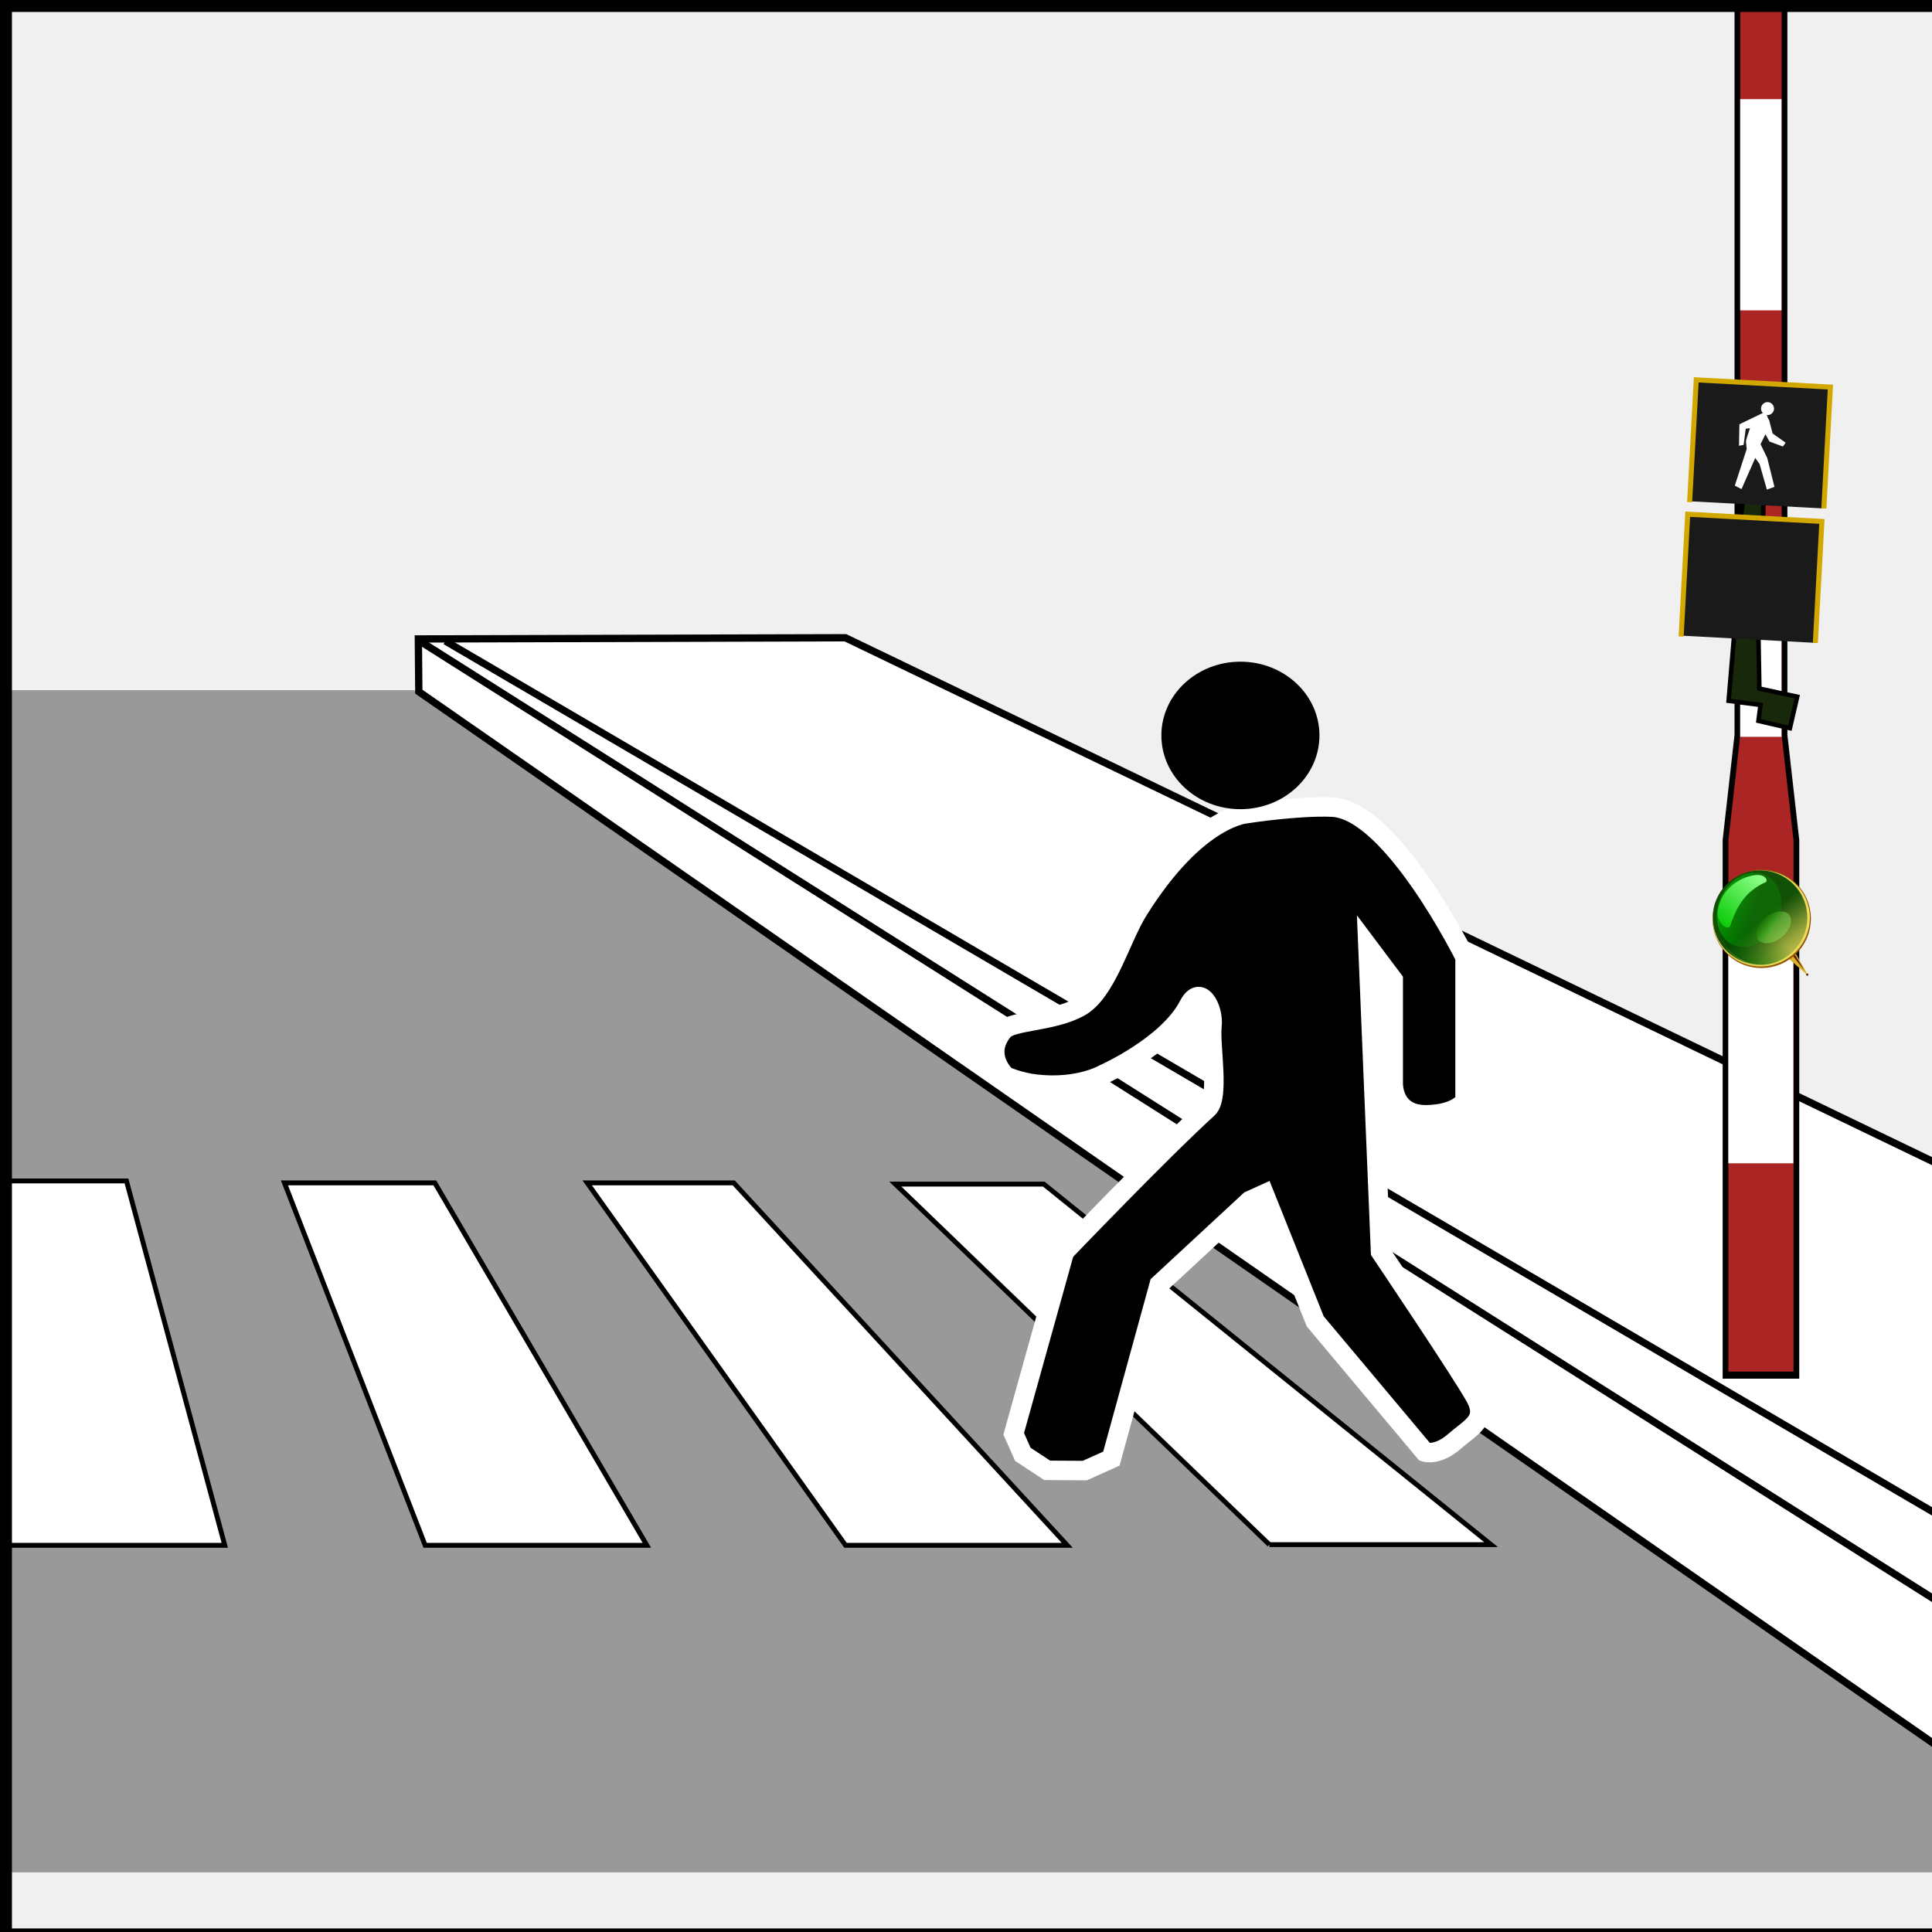
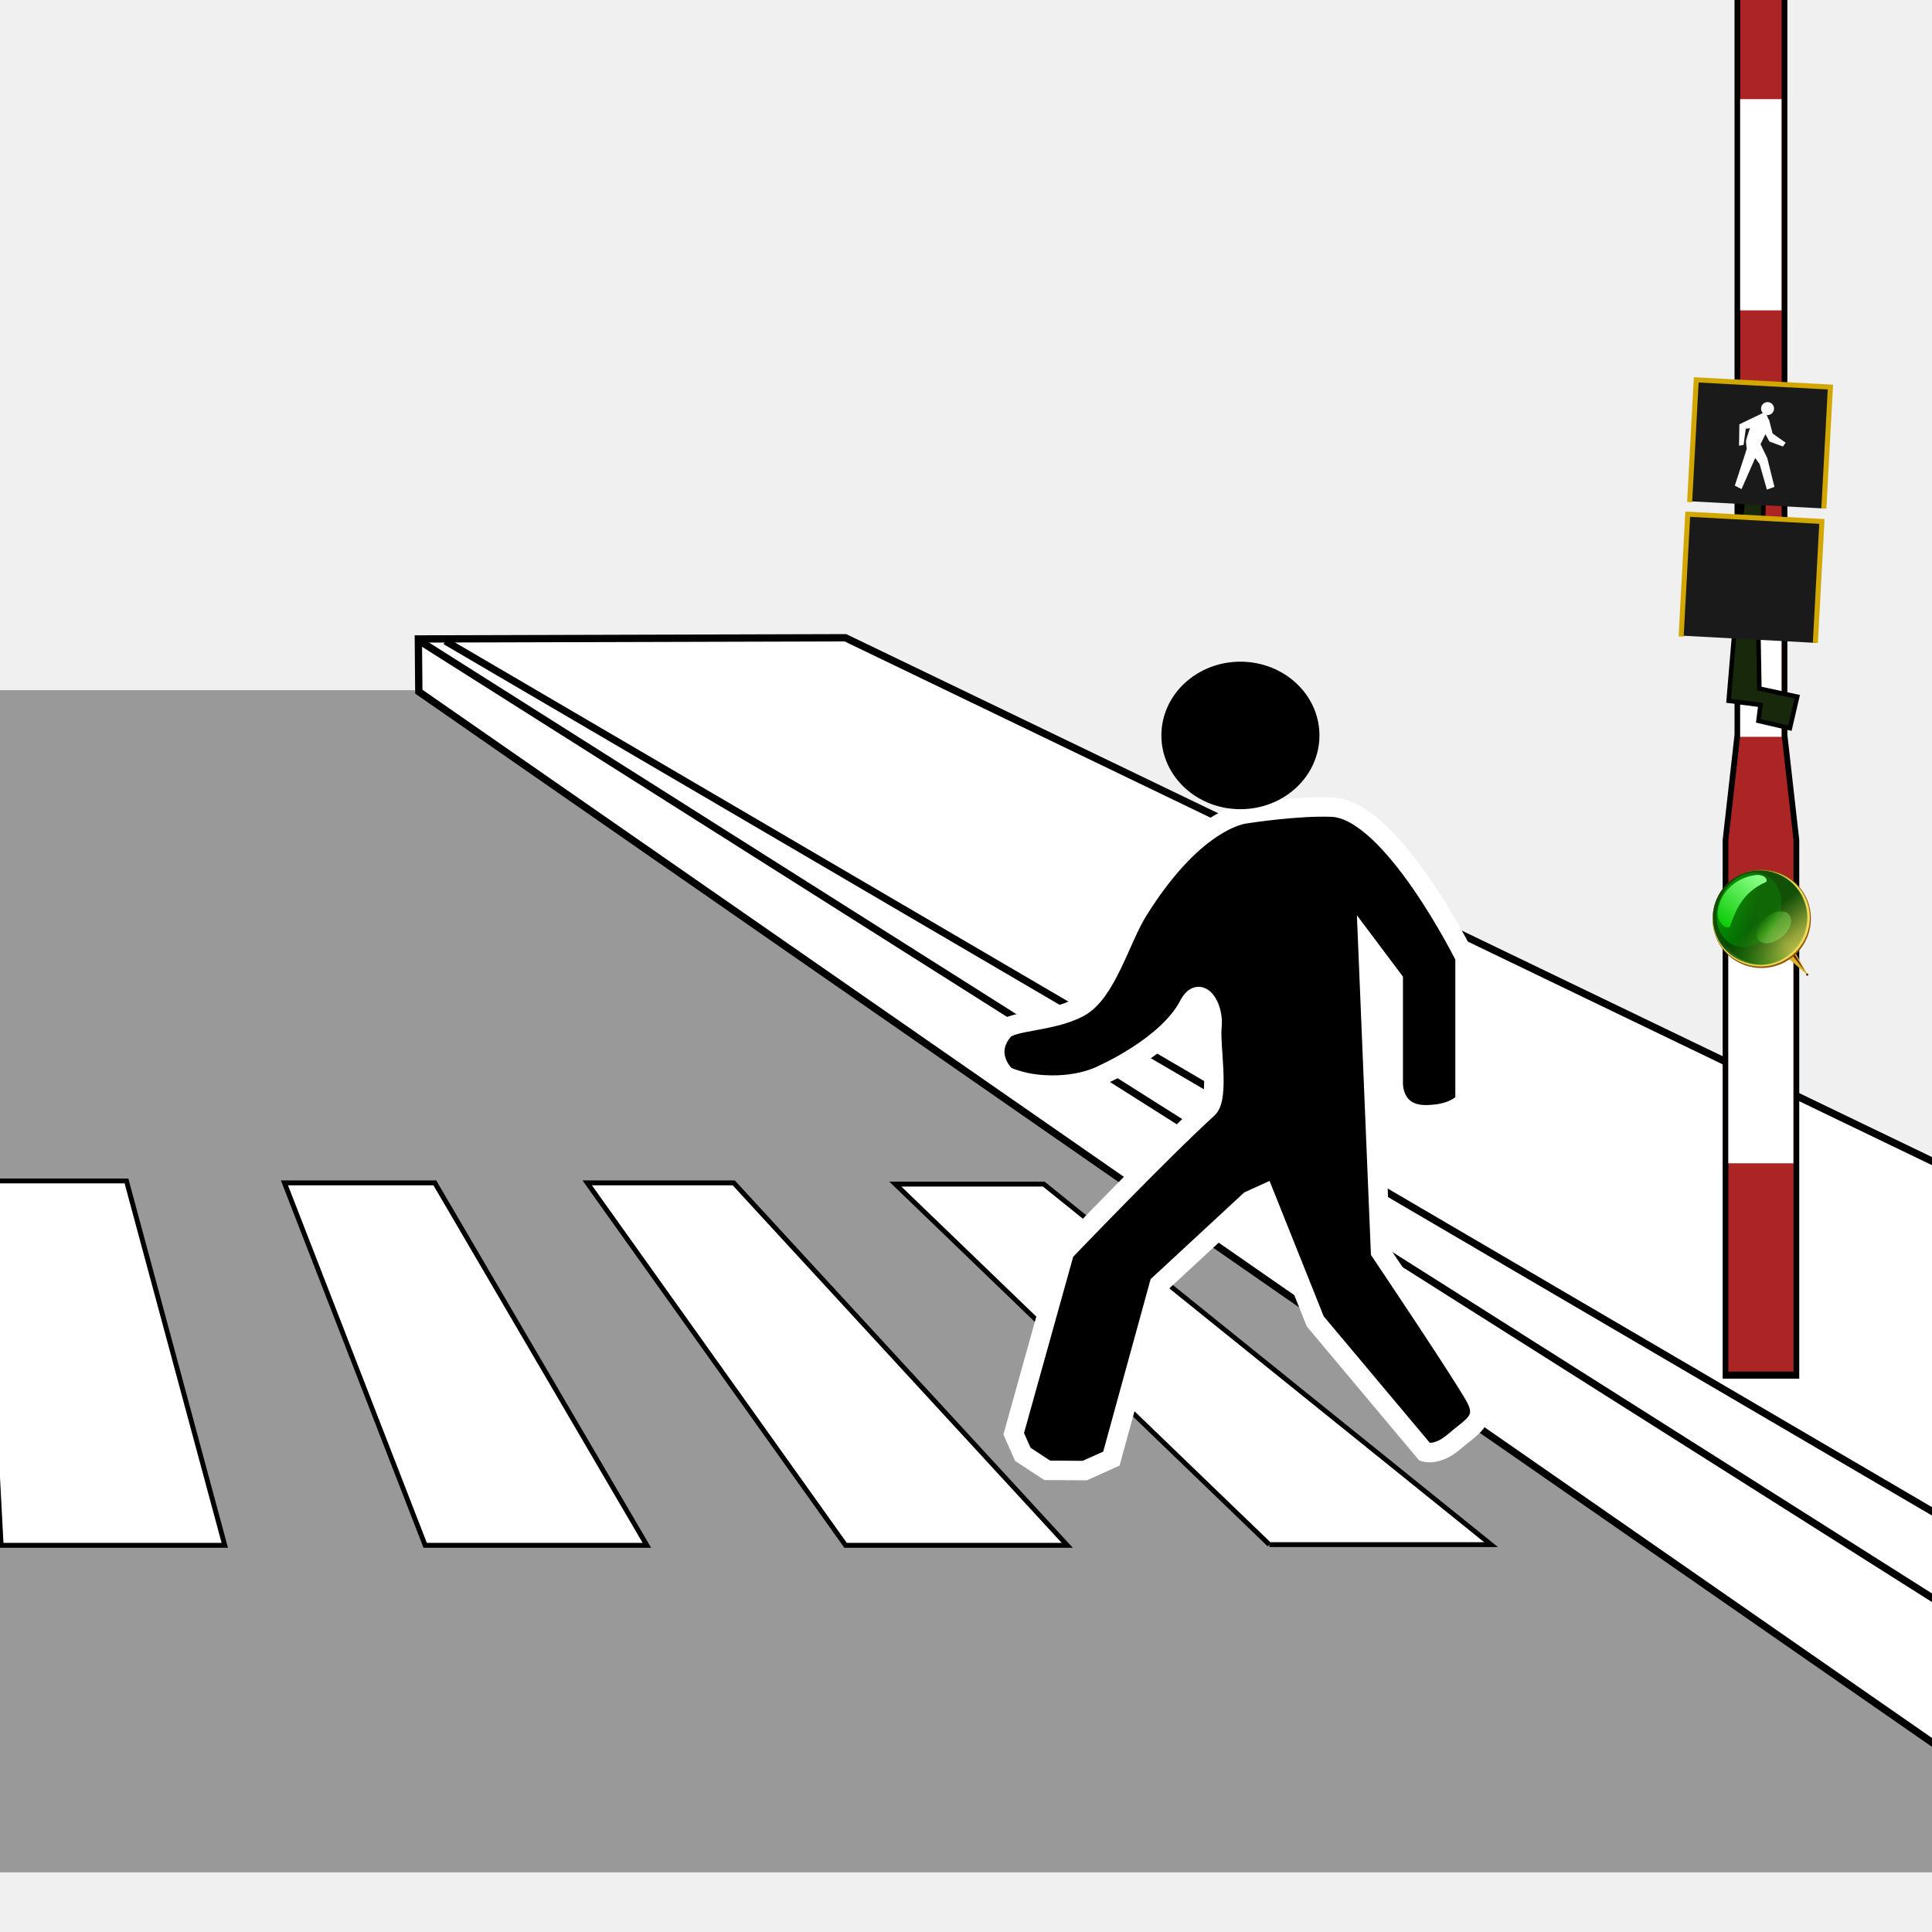
<svg xmlns="http://www.w3.org/2000/svg" xmlns:xlink="http://www.w3.org/1999/xlink" width="793.701" height="793.701" viewBox="0 0 210 210" version="1.1" id="svg8">
  <defs id="defs2">
    <clipPath clipPathUnits="userSpaceOnUse" id="clipPath1880">
      <path id="path1882" style="fill:#ff0000;fill-opacity:1;fill-rule:nonzero;stroke:none;stroke-width:0.265px;stroke-linecap:butt;stroke-linejoin:miter;stroke-opacity:1" d="M -51.405,-15.119 H 256.268 V 235.101 H -51.405 Z" />
    </clipPath>
    <filter id="at" x="-0.216" y="-0.216" width="1.432" height="1.432" color-interpolation-filters="sRGB">
      <feGaussianBlur stdDeviation="0.72" id="feGaussianBlur3651" />
    </filter>
    <filter id="au" x="-0.059" y="-0.041" width="1.117" height="1.081" color-interpolation-filters="sRGB">
      <feGaussianBlur stdDeviation="1.1" id="feGaussianBlur3654" />
    </filter>
    <filter id="av" x="-0.012" y="-0.012" width="1.024" height="1.024" color-interpolation-filters="sRGB">
      <feGaussianBlur stdDeviation="1.647" id="feGaussianBlur3657" />
    </filter>
    <linearGradient id="cj" x1="144.64" x2="253.75" y1="656.06" y2="544.06" gradientTransform="matrix(0.93357,0,0,0.93357,-6.6367,-69.781)" gradientUnits="userSpaceOnUse">
      <stop stop-color="#007800" offset="0" id="stop3660" />
      <stop stop-color="#007800" stop-opacity="0" offset="1" id="stop3662" />
    </linearGradient>
    <linearGradient xlink:href="#ay" id="linearGradient4652" gradientUnits="userSpaceOnUse" x1="264.96" y1="425.05" x2="373.77" y2="561.64" />
    <linearGradient id="ay" x1="264.96" x2="373.77" y1="425.05" y2="561.64" gradientUnits="userSpaceOnUse">
      <stop stop-color="#040" offset="0" id="stop3665" />
      <stop stop-color="#040" stop-opacity=".722" offset=".349" id="stop3667" />
      <stop stop-color="#004600" stop-opacity=".392" offset=".718" id="stop3669" />
      <stop stop-color="#004700" stop-opacity=".212" offset="1" id="stop3671" />
      <stop stop-color="#004900" stop-opacity="0" offset="1" id="stop3673" />
    </linearGradient>
    <linearGradient id="az" x1="413.71" x2="497.79" y1="257.78" y2="226.96" gradientUnits="userSpaceOnUse">
      <stop stop-color="#00c000" offset="0" id="stop3676" />
      <stop stop-color="#00c000" stop-opacity=".341" offset="1" id="stop3678" />
    </linearGradient>
    <filter id="ax" x="-0.013" y="-0.011" width="1.025" height="1.023" color-interpolation-filters="sRGB">
      <feGaussianBlur stdDeviation="0.924" id="feGaussianBlur3641" />
    </filter>
    <linearGradient id="ba" x1="229.85" x2="122.79" y1="415.98" y2="551.98" gradientTransform="matrix(1.1179,0,0,1.1881,-31.296,-193.33)" gradientUnits="userSpaceOnUse">
      <stop stop-color="#8aff87" offset="0" id="stop3681" />
      <stop stop-color="#04c800" offset="1" id="stop3683" />
    </linearGradient>
    <linearGradient id="bb" x1="-620.07" x2="-591.02" y1="138.17" y2="111.39" gradientTransform="matrix(1.8737,0,0,1.7681,592.55,60.518)" gradientUnits="userSpaceOnUse">
      <stop stop-color="#8eff64" offset="0" id="stop3686" />
      <stop stop-color="#4fff0a" stop-opacity="0" offset="1" id="stop3688" />
    </linearGradient>
    <linearGradient xlink:href="#ay" id="linearGradient5501" gradientUnits="userSpaceOnUse" x1="264.96" y1="425.05" x2="373.77" y2="561.64" />
  </defs>
  <g id="layer2" style="display:inline">
    <path d="M -303.319,203.515 H 230.372 L 45.013,75.018 h -163.42 z" fill="#999999" fill-rule="evenodd" id="path901" style="stroke-width:0.265" />
    <path d="m 91.889,69.32 241.909,116.517 c -34.7,-0.17 -69.408,0.508 -104.106,0 l 0.004,17.233 L 45.523,75.182 45.473,69.451 Z" fill="#ffffff" fill-rule="evenodd" stroke="#000000" stroke-width="0.794" id="path909" />
    <path d="M 230.319,186.524 45.614,69.668" fill="none" stroke="#000000" stroke-width="0.794" id="path911" />
    <path d="M 247.348,186.14 48.408,69.678" fill="none" stroke="#000000" stroke-dashoffset="13" stroke-width="0.786" id="path943" />
    <g transform="matrix(0.207473,0,0,0.257525,129.582,172.1226)" id="g955">
      <path d="m 342.91,-752.03 c 0,25.537 -20.702,46.238 -46.238,46.238 -25.537,0 -46.238,-20.702 -46.238,-46.238 0,-25.537 20.702,-46.238 46.238,-46.238 25.537,0 46.238,20.702 46.238,46.238 z" color="#000000" fill="#ffffff" stroke="#000000" stroke-width="3" id="path945" />
      <path d="m 275.62,-712.22 v 9.531 h 1.531 c 0.007,0.804 0.02,0.96 0.062,2 0.082,1.995 1.413,2.445 3.531,4.562 1.444,1.444 3.639,1.735 4.906,1.781 v 336.16 l -6.219,44.438 v 225.78 h 37.125 v -225.78 l -6.219,-44.438 v -336.41 c 1.011,-0.246 2.085,-0.71 2.906,-1.531 2.118,-2.118 3.337,-2.575 3.531,-4.562 0.101,-1.04 0.087,-1.079 0.094,-2 h 1.688 v -9.531 z" fill="#ab2524" fill-rule="evenodd" stroke="#000000" stroke-dashoffset="13" stroke-width="3" id="path947" />
      <path d="m 287.1,-446.52 h 21.673 v 89.146 H 287.1 Z" fill="#ffffff" fill-rule="evenodd" id="path949" />
      <path d="m 280.89,-266.52 h 34.081 v 89.146 H 280.89 Z" fill="#ffffff" fill-rule="evenodd" id="path951" />
      <path d="m 287.1,-626.52 h 21.673 v 89.146 H 287.1 Z" fill="#ffffff" fill-rule="evenodd" id="path953" />
    </g>
  </g>
  <g id="layer9" style="display:inline">
    <path d="M 0.125,167.969 H 24.433 L 13.746,128.364 H -1.971 Z" fill="#ffffff" fill-rule="evenodd" stroke="#000000" stroke-width="0.529" id="path913" style="display:inline" />
    <path d="M 46.215,167.969 H 70.313 L 47.263,128.573 h -16.345 z" fill="#ffffff" fill-rule="evenodd" stroke="#000000" stroke-width="0.529" id="path915" style="display:inline" />
    <path d="M 91.909,167.969 H 116.007 L 79.754,128.573 h -15.926 l 28.08,39.396 z" fill="#ffffff" fill-rule="evenodd" stroke="#000000" stroke-width="0.529" id="path917" style="display:inline" />
    <path d="m 137.973,167.893 h 24.098 L 113.456,128.708 H 97.321 l 40.653,39.185 z" fill="#ffffff" fill-rule="evenodd" stroke="#000000" stroke-width="0.529" id="path919" style="display:inline" />
  </g>
  <g id="layer10">
    <g transform="matrix(0.03116528,0,0,0.03116528,184.1094,86.25696)" id="g3872">
      <path d="m 264,517.28 135,118.08 -80.721,-144 z" fill="#dcb028" fill-rule="evenodd" id="path3848" />
      <circle transform="rotate(5.633457,394.1866,637.6684)" cx="395" cy="631.36" r="4" fill="#5c2000" filter="url(#at)" id="circle3850" />
      <path transform="matrix(1,-0.0011081,0.0011081,1,-3.4231,-10.11)" d="m 389,628.36 -39,-65 -6,8 z" fill="#5c2000" fill-rule="evenodd" filter="url(#au)" id="path3852" />
      <ellipse transform="matrix(0.69766,-0.71643,0.71643,0.69766,0,0)" cx="-147.84" cy="474.57" rx="172.07" ry="171.07" fill="#905400" id="ellipse3854" />
      <ellipse transform="matrix(0.41131,0.93632,-0.93632,0.41131,-249.55,295.07)" cx="316.5" cy="-378.89" rx="163.22" ry="166.17" fill="#ecdc5c" filter="url(#av)" id="ellipse3856" />
      <circle cx="236.74" cy="448.4" r="148.49" fill="url(#cj)" opacity="0.753" id="circle3858" style="fill:url(#cj)" />
      <g transform="matrix(0.95235,0,0,0.95235,9.191,13.415)" fill="url(#ay)" id="g3862" style="fill:url(#linearGradient4652)">
        <circle cx="233" cy="440.36" r="173" fill="url(#ay)" opacity="0.918" id="circle3860" style="fill:url(#linearGradient5501)" />
      </g>
      <g transform="matrix(1.1024,0,0,1.1024,-27.302,-45.189)" id="g3868">
        <ellipse transform="matrix(0.86123,0.79269,-0.72221,0.97646,-32.089,-253.83)" cx="498.53" cy="273.78" rx="84.255" ry="99.304" fill="url(#az)" filter="url(#ax)" opacity="0.596" id="ellipse3864" style="fill:url(#az)" />
        <path d="m 219.11,298.96 c -55.122,6.718 -109.49,49.2 -118.5,112.87 -5.602,39.615 32.733,64.766 39.126,47.523 16.026,-43.224 36.015,-103.91 111.79,-137.82 10.027,-4.487 -0.304,-26.487 -32.419,-22.573 z" fill="url(#ba)" fill-rule="evenodd" id="path3866" style="fill:url(#ba)" />
      </g>
      <ellipse transform="matrix(-0.010663,-0.99994,0.93131,-0.36423,0,0)" cx="-573.14" cy="292.66" rx="50.208" ry="65.169" fill="url(#bb)" opacity="0.37" id="ellipse3870" style="fill:url(#bb)" />
    </g>
  </g>
  <g id="layer8" style="display:inline">
    <g transform="matrix(0.09151281,0,0,0.09151281,300.1434,-127.0644)" id="g2615">
      <path d="m -1212.9,2012.8 27.117,0.944 0.681,-31.158 -24.423,-1.119 -3.375,31.333 z" fill="#17280b" stroke="#000000" stroke-width="5.345" id="path2602" />
      <path d="m -1219.4,2135.2 -7.201,85.691 37.868,4.883 -2.442,18.934 37.379,8.67 8.67,-37.38 -44.953,-9.647 -1.165,-65.596 -28.156,-5.556 z" fill="#17280b" stroke="#000000" stroke-width="5.345" id="path2604" />
      <g id="a">
        <path transform="rotate(3.0843)" d="m -1165.3,2064.1 h 160.11 v 145.29 h -160.11 z" fill="#1a1a1a" id="path2606" />
        <path d="m -1283,2144.5 7.827,-145.25 159.37,8.588 -7.772,144.24" fill="none" stroke="#d2a800" stroke-width="6" id="path2608" />
      </g>
      <use transform="translate(10.102,-159.6)" width="478.698" height="516.053" xlink:href="#a" id="use2611" x="0" y="0" />
      <path d="m -1205.1,1921.7 c 0,0 -0.923,-7.371 -0.861,-9.305 0.063,-1.933 4.747,-15.302 4.747,-15.302 l -5.045,0.607 -2.553,19.239 -5.441,0.987 0.434,-25.49 27.834,-13.356 c -1.353,-1.439 -2.154,-3.392 -2.086,-5.522 0.137,-4.254 3.697,-7.592 7.951,-7.455 4.254,0.137 7.592,3.698 7.455,7.951 -0.137,4.253 -3.7,7.588 -7.952,7.45 -0.296,0 -0.579,-0.064 -0.857,-0.113 l 0.459,0.489 c 0,0 1.035,3.924 2.529,5.516 l 4.12,15.977 15.493,10.932 -3.236,4.535 -16.044,-5.927 -4.742,-8.656 -5.792,11.795 7.974,16.49 8.553,34.284 -8.99,3.184 -8.684,-30.419 -5.179,-7.125 -16.264,36.962 -7.982,-4.119 14.161,-43.6" fill="#ffffff" fill-rule="evenodd" id="path2613" />
    </g>
  </g>
  <g id="layer3" style="display:inline;opacity:0.647">
    <rect style="fill:none;fill-opacity:1;stroke:none;stroke-width:4.107;stroke-linejoin:round;stroke-opacity:1" id="rect1771" width="307.673" height="250.22" x="-51.405" y="-15.119" clip-path="url(#clipPath1880)" transform="matrix(0.6928747,0,0,0.8489426,34.86111,12.07925)" />
  </g>
-   <g id="layer5" style="display:inline">
+   <g id="layer5" style="display:none">
    <rect style="fill:none;fill-opacity:1;stroke:#000000;stroke-width:4.107;stroke-linejoin:round;stroke-opacity:1" id="rect1897" width="213.179" height="212.423" x="-0.756" y="-0.756" />
  </g>
  <g id="layer6" style="display:inline" />
  <g id="layer7" style="display:inline">
    <path d="m 135.627,88.415 c 0,0 -5.431,0.174 -11.911,10.539 -1.959,3.132 -3.435,8.934 -6.414,10.539 -2.979,1.605 -7.322,1.406 -8.248,2.52 -2.247,2.7 0.282,4.966 0.282,4.966 0,0 1.448,0.659 3.284,0.866 4.57,0.519 7.314,-1.071 7.314,-1.071 0,0 6.988,-3.079 9.281,-7.509 1.228,-2.374 2.749,0.229 2.52,2.291 -0.229,2.062 0.866,7.731 -0.457,8.934 -5.04,4.58 -15.576,15.576 -15.576,15.576 l -5.516,19.78 0.993,2.236 2.649,1.738 4.085,0.024 2.89,-1.3 5.203,-18.933 9.829,-9.105 1.59,-0.722 5.535,13.842 11.913,14.204 c 0,0 1.37,0.459 3.206,-1.146 1.836,-1.605 3.663,-2.289 2.291,-4.809 -1.372,-2.52 -10.31,-15.811 -10.31,-15.811 l -1.372,-33.217 2.749,3.663 v 11.225 c 0,0 -0.138,3.513 3.663,3.437 3.28,-0.064 4.146,-1.512 4.146,-1.512 v -15.608 c 0,0 -7.949,-16.042 -14.454,-16.324 -3.67,-0.158 -9.164,0.688 -9.164,0.688 z" stroke="#ffffff" id="path1931" style="stroke-width:2.117" />
    <ellipse cx="134.827" cy="79.939" rx="8.591" ry="8.017" id="ellipse1933" style="stroke-width:2.117" />
  </g>
  <path style="font-variation-settings:normal;opacity:1;vector-effect:none;fill:none;fill-opacity:1;stroke:none;stroke-width:11.906;stroke-linecap:butt;stroke-linejoin:round;stroke-miterlimit:4;stroke-dasharray:none;stroke-dashoffset:0;stroke-opacity:1;stop-color:#000000;stop-opacity:1" id="path1866" d="m 218.98,141.832 c -14.147,11.99 -28.756,23.413 -43.267,34.954 -2.384,1.896 -11.148,8.356 -13.923,12.03 -0.574,0.76 -0.628,1.799 -0.942,2.699 -0.055,1.495 0.587,2.968 0.503,4.462 -0.179,3.175 -2.032,7.209 -2.878,10.294 -0.272,0.991 -0.432,2.009 -0.648,3.013 -0.243,1.497 -0.978,4.333 -0.251,5.87 0.32,0.677 0.836,0.936 1.413,1.361 3.817,1.376 3.158,1.139 8.953,0.25 2.906,-0.446 5.811,-0.928 8.677,-1.585 7.837,-1.795 15.613,-3.845 23.42,-5.768 16.555,-4.883 33.317,-9.043 49.888,-13.87 3.344,-0.974 6.765,-1.783 9.947,-3.2 0.639,-0.285 1.503,-1.136 1.162,-1.748 -0.566,-1.016 -2.076,-1.054 -3.064,-1.667 -0.876,-0.543 -1.678,-1.197 -2.518,-1.796 0.17,-0.94 0.08,-1.967 0.509,-2.82 0.503,-0.999 7.856,-11.269 7.973,-11.432 2.736,-3.805 6.077,-8.122 8.506,-12.175 0.882,-1.471 1.566,-3.052 2.349,-4.577 0.618,-2.142 2.027,-3.997 2.445,-6.208 0.134,-0.709 0.114,-1.44 0.19,-2.158 0.538,-5.13 0.05,0.554 0.475,-4.763 -0.122,-1.681 0.741,-4.511 -0.854,-5.836 -2.509,-2.084 -7.907,-1.657 -10.215,-1.557 -3.493,0.152 -6.957,0.702 -10.435,1.053 -8.577,1.661 -17.148,4.024 -24.495,8.931 -0.37,0.247 -3.612,2.572 -4.149,4.001 -0.072,0.191 0.103,0.396 0.155,0.593 0.252,-0.202 0.774,-0.283 0.756,-0.605 -0.059,-1.047 -2.042,-1.197 -2.503,-1.251 -1.795,-0.21 -2.77,0.175 -4.723,0.456 -1.26,0.181 -2.523,0.335 -3.785,0.502 -2.759,0.189 -3.797,0.342 -6.37,0.263 -0.88,-0.027 -1.385,-0.303 -2.258,-0.316 -0.179,0.036 -1.412,0.231 -1.225,-0.415 0.208,-0.719 -1.05,-0.437 -0.719,0.234 v 0 c 0.422,0.853 0.969,1.097 1.942,0.936 0.852,-0.012 1.354,0.289 2.262,0.316 2.607,0.079 3.677,-0.078 6.467,-0.27 1.268,-0.168 2.539,-0.321 3.805,-0.505 2.2,-0.32 4.784,-0.985 6.897,0.131 -0.195,0.911 -0.03,-0.07 0.616,-0.694 1.008,-0.974 2.041,-1.941 3.205,-2.721 7.253,-4.86 15.726,-7.187 24.198,-8.837 3.444,-0.35 6.874,-0.886 10.332,-1.05 1.163,-0.055 7.404,-0.467 9.563,1.134 1.552,1.152 0.625,3.929 0.779,5.443 -0.479,5.999 0.122,-1.123 -0.475,4.76 -0.068,0.665 -0.038,1.341 -0.159,1.998 -0.4,2.17 -1.802,3.982 -2.395,6.086 -0.769,1.501 -1.439,3.056 -2.306,4.503 -2.423,4.044 -5.764,8.362 -8.493,12.157 -0.403,0.561 -7.572,10.52 -8.108,11.786 -0.458,1.082 -0.13,2.347 -0.195,3.52 0.893,0.628 1.687,1.429 2.68,1.883 0.834,0.381 2.05,-0.084 2.691,0.572 0.373,0.382 -0.256,1.206 -0.746,1.418 -3.188,1.378 -6.583,2.22 -9.917,3.191 -16.564,4.825 -33.318,8.983 -49.867,13.864 -7.792,1.92 -15.553,3.966 -23.375,5.759 -2.85,0.653 -5.741,1.121 -8.629,1.578 -5.929,0.938 -4.663,1.093 -8.423,-0.113 -0.144,-0.101 -0.979,-0.625 -1.115,-0.901 -0.7,-1.424 0.032,-4.189 0.251,-5.558 0.209,-0.98 0.363,-1.973 0.628,-2.94 0.938,-3.417 2.712,-7.033 2.91,-10.613 0.029,-0.519 -0.419,-3.356 -0.537,-4.137 0.253,-0.801 0.251,-1.734 0.759,-2.404 2.798,-3.69 11.44,-10.049 13.858,-11.972 14.519,-11.546 29.136,-22.976 43.29,-34.972 0.571,-0.484 0.079,-1.058 -0.492,-0.574 z" />
  <path style="font-variation-settings:normal;opacity:1;vector-effect:none;fill:none;fill-opacity:1;stroke:none;stroke-width:11.906;stroke-linecap:butt;stroke-linejoin:round;stroke-miterlimit:4;stroke-dasharray:none;stroke-dashoffset:0;stroke-opacity:1;stop-color:#000000;stop-opacity:1" id="path1876" d="m 327.413,98.891 c 8.012,9.427 5.348,5.962 13.03,16.428 2.161,2.945 4.333,5.882 6.423,8.878 1.971,2.827 4.06,5.588 5.756,8.588 3.098,5.479 5.93,13.24 8.231,19.063 3.229,10.315 5.548,17.468 8.47,27.726 2.487,8.73 3.801,13.071 4.915,22.01 1.081,8.671 0.691,11.957 0.52,20.77 -0.344,11.436 -0.632,22.029 -5.363,32.669 -2.254,5.068 -5.813,9.968 -9.569,14.013 -2.049,2.207 -4.372,4.143 -6.558,6.214 -2.558,1.982 -5.017,4.099 -7.674,5.946 -9.648,6.707 -20.4,12.262 -32.103,14.307 -14.414,2.518 -23.354,2.126 -37.6,2.317 -17.189,-0.542 -34.702,-2.289 -50.071,-10.747 -6.248,-3.439 -12.674,-9.28 -17.287,-14.793 -1.78,-2.127 -3.19,-4.539 -4.785,-6.809 -5.915,-8.998 -10.007,-19.093 -12.909,-29.44 -1.158,-4.128 -2.319,-8.269 -3.064,-12.491 -0.777,-4.402 -0.995,-8.884 -1.493,-13.327 -0.027,-11.049 -0.297,-22.903 4.963,-33.018 2.638,-5.073 4.854,-6.795 8.789,-10.939 2.694,-2.091 5.343,-4.24 8.081,-6.272 4.08,-3.028 8.132,-6.103 12.368,-8.907 8.687,-5.75 23.881,-14.442 32.715,-19.515 5.924,-3.402 11.995,-6.554 17.81,-10.138 4.713,-2.905 9.167,-6.21 13.75,-9.315 5.05,-4.182 7.931,-6.096 11.905,-10.662 3.642,-4.185 0.215,-1.568 4.584,-5.34 3.09,-2.667 5.074,-3.698 8.692,-5.99 4.905,-2.638 6.775,-3.937 12.207,-5.624 2.329,-0.723 12.621,-2.896 14.95,-3.386 8.135,-1.713 5.207,-1.192 11.838,-2.172 0.554,0.023 1.122,0.197 1.662,0.07 0.267,-0.063 -0.506,-0.334 -0.776,-0.279 -0.512,0.105 -0.983,0.399 -1.392,0.725 -2.149,1.713 -1.752,3.771 -1.644,6.264 -0.084,4.29 -1.461,7.07 -4.087,10.353 -0.783,0.979 -1.699,1.847 -2.471,2.834 -4.909,6.269 0.815,-0.452 -2.337,3.202 -0.884,0.39 -0.874,1.075 -1.171,1.874 -0.213,0.574 -0.524,1.108 -0.746,1.679 -0.266,0.235 -0.545,0.456 -0.799,0.704 -0.258,0.252 -0.538,0.492 -0.737,0.794 -0.519,0.788 -0.286,2.38 -1.37,2.668 -0.723,0.192 -0.325,1.054 0.325,0.683 v 0 c 0.963,-0.55 1.111,-1.201 1.404,-2.229 0.058,-0.205 0.079,-0.43 0.196,-0.608 0.189,-0.288 0.462,-0.511 0.701,-0.758 0.322,-0.332 0.656,-0.653 0.984,-0.98 0.235,-0.608 0.554,-1.181 0.78,-1.792 0.303,-0.818 0.122,-1.105 1.005,-1.543 3.576,-4.179 -2.885,3.463 2.333,-3.198 0.787,-1.004 1.721,-1.887 2.514,-2.887 2.721,-3.431 4.148,-6.37 4.23,-10.833 -0.114,-2.072 -0.602,-4.099 1.239,-5.557 0.816,-0.646 2.907,-1.019 1.846,-1.871 -0.468,-0.376 -1.201,-0.042 -1.802,-0.062 -6.668,0.988 -3.737,0.465 -11.886,2.181 -2.463,0.519 -12.639,2.665 -15.068,3.421 -5.489,1.709 -7.383,3.023 -12.335,5.689 -3.653,2.316 -5.697,3.382 -8.819,6.091 -4.574,3.969 -0.929,1.133 -4.594,5.351 -3.931,4.524 -6.784,6.417 -11.787,10.564 -4.567,3.095 -9.004,6.389 -13.7,9.284 -5.817,3.585 -11.89,6.738 -17.815,10.141 -8.888,5.105 -24.045,13.775 -32.778,19.556 -4.244,2.81 -8.305,5.888 -12.39,8.923 -2.768,2.056 -5.444,4.232 -8.166,6.349 -4.03,4.257 -6.245,5.97 -8.944,11.181 -5.301,10.234 -5.052,22.206 -5.011,33.38 0.503,4.474 0.726,8.989 1.51,13.422 0.749,4.24 1.916,8.399 3.079,12.545 2.924,10.419 7.051,20.581 13.01,29.64 1.62,2.3 3.052,4.744 4.86,6.899 4.694,5.596 11.184,11.476 17.54,14.966 15.468,8.493 33.08,10.265 50.373,10.806 14.337,-0.195 23.287,0.2 37.799,-2.347 11.793,-2.07 22.634,-7.671 32.356,-14.435 2.677,-1.862 5.154,-3.996 7.731,-5.995 5.264,-4.996 7.927,-6.966 11.997,-12.946 3.613,-5.307 6.084,-10.742 7.548,-17.035 1.822,-7.832 1.803,-15.472 2.18,-23.448 0.17,-8.882 0.561,-12.174 -0.531,-20.914 -1.122,-8.972 -2.441,-13.34 -4.936,-22.095 -2.938,-10.311 -5.242,-17.414 -8.492,-27.789 -2.35,-5.946 -5.144,-13.615 -8.306,-19.207 -1.701,-3.008 -3.796,-5.776 -5.772,-8.61 -2.091,-2.999 -4.265,-5.939 -6.429,-8.887 -7.699,-10.487 -5.042,-7.034 -13.051,-16.456 -0.485,-0.57 -1.07,-0.092 -0.585,0.479 z" />
</svg>
